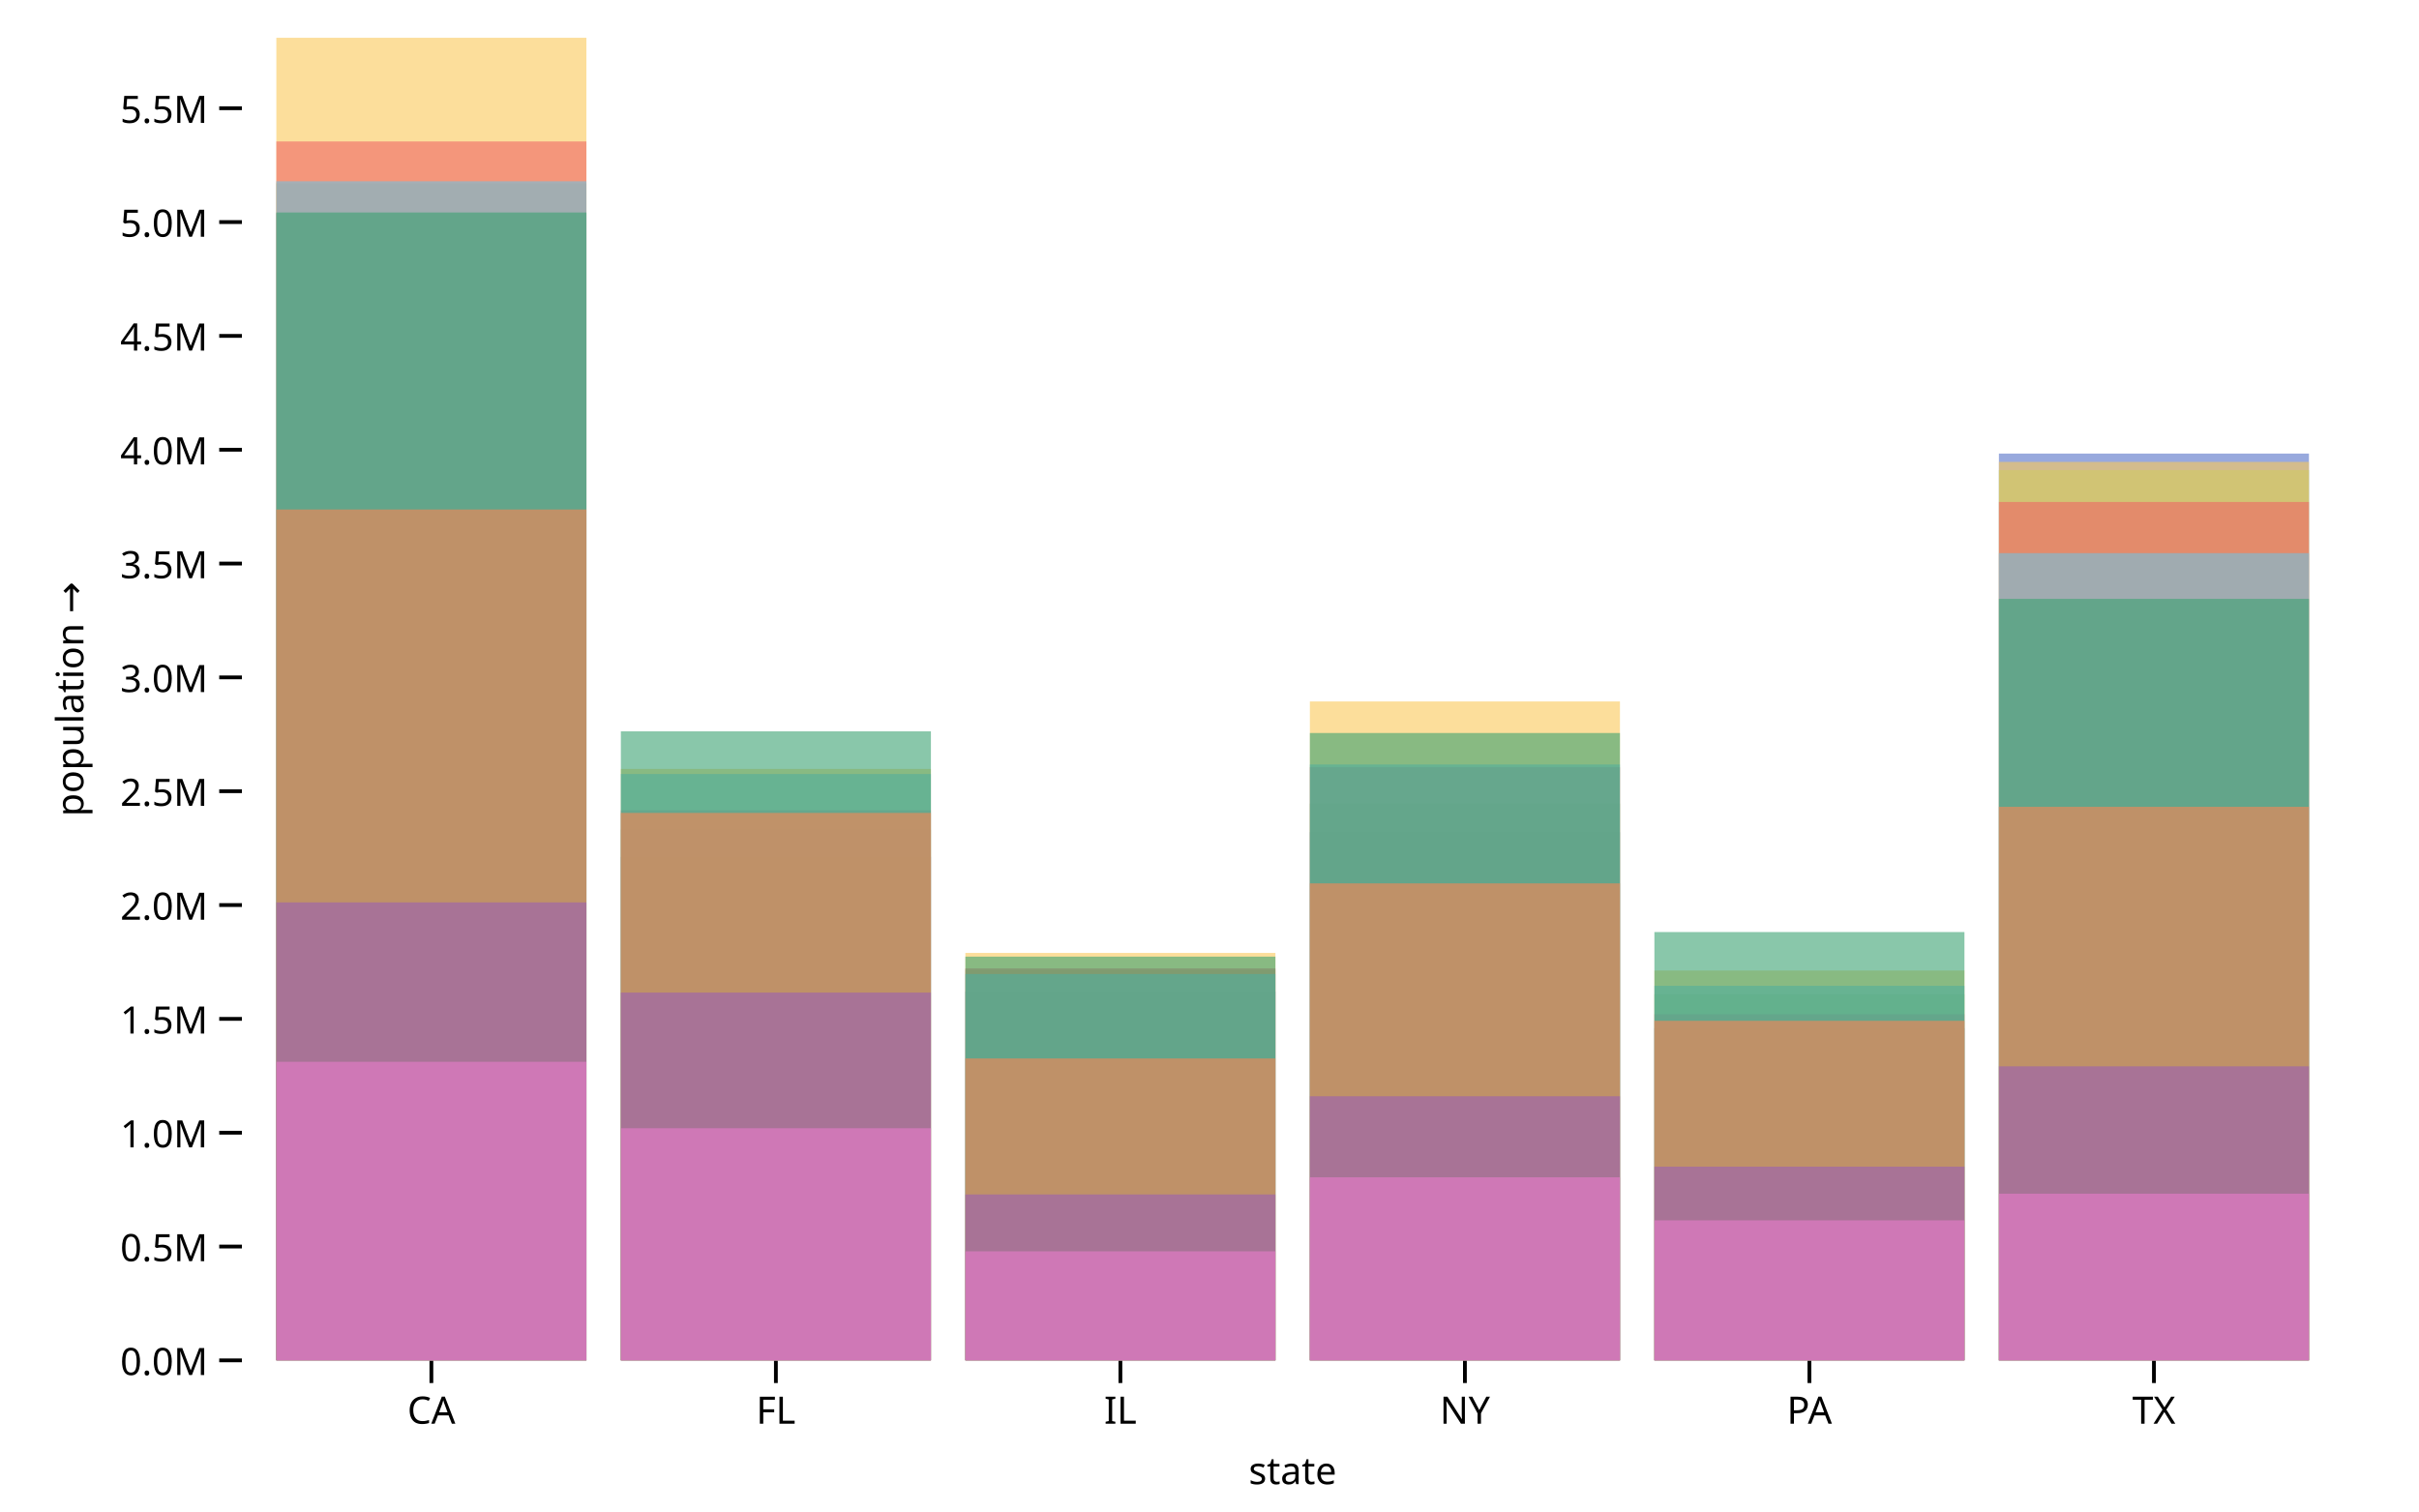
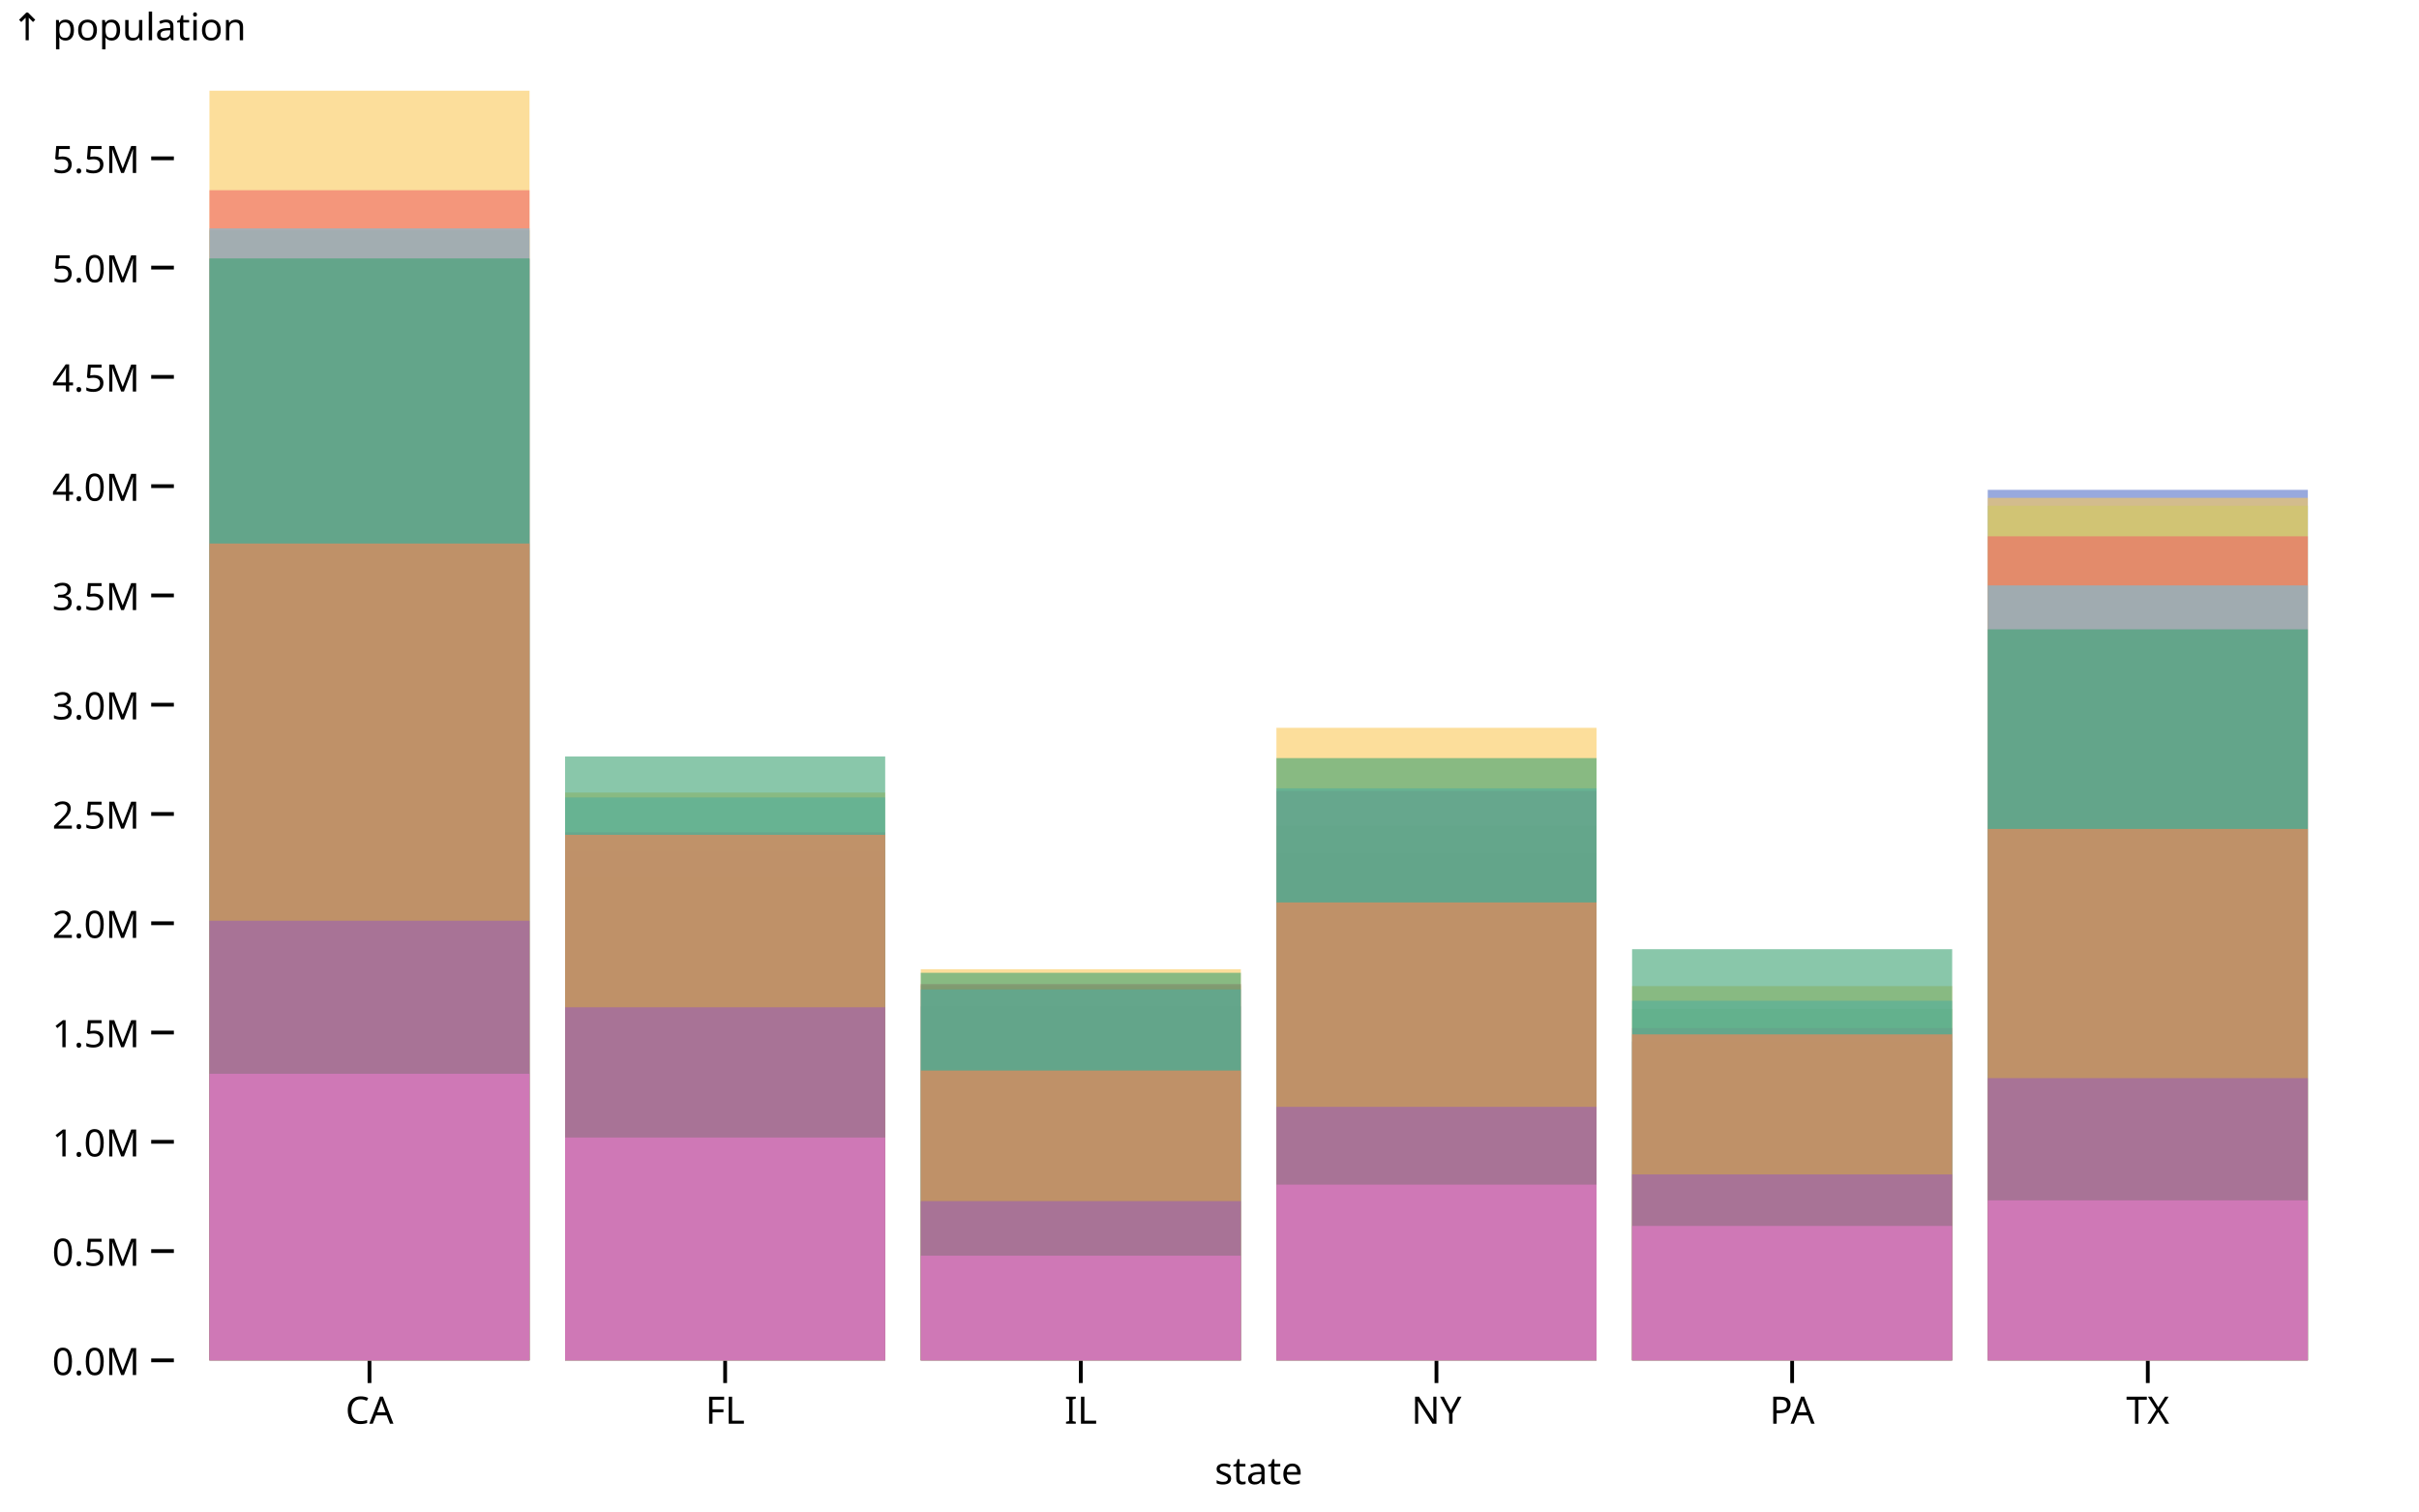
<svg xmlns="http://www.w3.org/2000/svg" width="640" height="400" viewBox="0 0 640 400">
-   <line x1="114.131" y1="360" x2="114.131" y2="366" stroke="currentColor" stroke-width="1" />
-   <line x1="205.279" y1="360" x2="205.279" y2="366" stroke="currentColor" stroke-width="1" />
-   <line x1="296.426" y1="360" x2="296.426" y2="366" stroke="currentColor" stroke-width="1" />
-   <line x1="387.574" y1="360" x2="387.574" y2="366" stroke="currentColor" stroke-width="1" />
-   <line x1="478.721" y1="360" x2="478.721" y2="366" stroke="currentColor" stroke-width="1" />
-   <line x1="569.869" y1="360" x2="569.869" y2="366" stroke="currentColor" stroke-width="1" />
-   <text x="114.131" y="369" font-family="system-ui, sans-serif" font-size="10" text-anchor="middle" dominant-baseline="text-before-edge" fill="currentColor">CA</text>
-   <text x="205.279" y="369" font-family="system-ui, sans-serif" font-size="10" text-anchor="middle" dominant-baseline="text-before-edge" fill="currentColor">FL</text>
-   <text x="296.426" y="369" font-family="system-ui, sans-serif" font-size="10" text-anchor="middle" dominant-baseline="text-before-edge" fill="currentColor">IL</text>
-   <text x="387.574" y="369" font-family="system-ui, sans-serif" font-size="10" text-anchor="middle" dominant-baseline="text-before-edge" fill="currentColor">NY</text>
-   <text x="478.721" y="369" font-family="system-ui, sans-serif" font-size="10" text-anchor="middle" dominant-baseline="text-before-edge" fill="currentColor">PA</text>
-   <text x="569.869" y="369" font-family="system-ui, sans-serif" font-size="10" text-anchor="middle" dominant-baseline="text-before-edge" fill="currentColor">TX</text>
-   <text x="342" y="385" font-family="system-ui, sans-serif" font-size="10" text-anchor="middle" dominant-baseline="text-before-edge" fill="currentColor">state</text>
-   <line x1="64" y1="360" x2="58" y2="360" stroke="currentColor" stroke-width="1" />
-   <line x1="64" y1="329.877" x2="58" y2="329.877" stroke="currentColor" stroke-width="1" />
-   <line x1="64" y1="299.753" x2="58" y2="299.753" stroke="currentColor" stroke-width="1" />
-   <line x1="64" y1="269.63" x2="58" y2="269.63" stroke="currentColor" stroke-width="1" />
-   <line x1="64" y1="239.507" x2="58" y2="239.507" stroke="currentColor" stroke-width="1" />
-   <line x1="64" y1="209.383" x2="58" y2="209.383" stroke="currentColor" stroke-width="1" />
-   <line x1="64" y1="179.26" x2="58" y2="179.26" stroke="currentColor" stroke-width="1" />
-   <line x1="64" y1="149.137" x2="58" y2="149.137" stroke="currentColor" stroke-width="1" />
-   <line x1="64" y1="119.014" x2="58" y2="119.014" stroke="currentColor" stroke-width="1" />
-   <line x1="64" y1="88.89" x2="58" y2="88.89" stroke="currentColor" stroke-width="1" />
-   <line x1="64" y1="58.767" x2="58" y2="58.767" stroke="currentColor" stroke-width="1" />
-   <line x1="64" y1="28.644" x2="58" y2="28.644" stroke="currentColor" stroke-width="1" />
-   <text x="55" y="360" font-family="system-ui, sans-serif" font-size="10" text-anchor="end" dominant-baseline="central" fill="currentColor">0.0M</text>
-   <text x="55" y="329.877" font-family="system-ui, sans-serif" font-size="10" text-anchor="end" dominant-baseline="central" fill="currentColor">0.5M</text>
-   <text x="55" y="299.753" font-family="system-ui, sans-serif" font-size="10" text-anchor="end" dominant-baseline="central" fill="currentColor">1.0M</text>
-   <text x="55" y="269.63" font-family="system-ui, sans-serif" font-size="10" text-anchor="end" dominant-baseline="central" fill="currentColor">1.5M</text>
-   <text x="55" y="239.507" font-family="system-ui, sans-serif" font-size="10" text-anchor="end" dominant-baseline="central" fill="currentColor">2.0M</text>
-   <text x="55" y="209.383" font-family="system-ui, sans-serif" font-size="10" text-anchor="end" dominant-baseline="central" fill="currentColor">2.5M</text>
-   <text x="55" y="179.26" font-family="system-ui, sans-serif" font-size="10" text-anchor="end" dominant-baseline="central" fill="currentColor">3.0M</text>
-   <text x="55" y="149.137" font-family="system-ui, sans-serif" font-size="10" text-anchor="end" dominant-baseline="central" fill="currentColor">3.5M</text>
-   <text x="55" y="119.014" font-family="system-ui, sans-serif" font-size="10" text-anchor="end" dominant-baseline="central" fill="currentColor">4.0M</text>
-   <text x="55" y="88.89" font-family="system-ui, sans-serif" font-size="10" text-anchor="end" dominant-baseline="central" fill="currentColor">4.5M</text>
-   <text x="55" y="58.767" font-family="system-ui, sans-serif" font-size="10" text-anchor="end" dominant-baseline="central" fill="currentColor">5.0M</text>
-   <text x="55" y="28.644" font-family="system-ui, sans-serif" font-size="10" text-anchor="end" dominant-baseline="central" fill="currentColor">5.5M</text>
-   <text x="25" y="185" transform="rotate(-90,25,185)" font-family="system-ui, sans-serif" font-size="10" text-anchor="middle" dominant-baseline="text-after-edge" fill="currentColor">population →</text>
-   <rect x="73.115" y="56.451" width="82.033" height="303.549" fill="#5470c6" fill-opacity="0.6" />
-   <rect x="73.115" y="48.504" width="82.033" height="311.496" fill="#91cc75" fill-opacity="0.6" />
-   <rect x="73.115" y="10" width="82.033" height="350" fill="#fac858" fill-opacity="0.6" />
-   <rect x="73.115" y="37.433" width="82.033" height="322.567" fill="#ee6666" fill-opacity="0.6" />
-   <rect x="73.115" y="47.967" width="82.033" height="312.033" fill="#73c0de" fill-opacity="0.6" />
-   <rect x="73.115" y="56.231" width="82.033" height="303.769" fill="#3ba272" fill-opacity="0.6" />
-   <rect x="73.115" y="134.831" width="82.033" height="225.169" fill="#fc8452" fill-opacity="0.6" />
-   <rect x="73.115" y="238.803" width="82.033" height="121.197" fill="#9a60b4" fill-opacity="0.6" />
-   <rect x="73.115" y="280.994" width="82.033" height="79.006" fill="#ea7ccc" fill-opacity="0.6" />
-   <rect x="528.852" y="120.032" width="82.033" height="239.968" fill="#5470c6" fill-opacity="0.6" />
-   <rect x="528.852" y="124.404" width="82.033" height="235.596" fill="#91cc75" fill-opacity="0.6" />
-   <rect x="528.852" y="122.24" width="82.033" height="237.76" fill="#fac858" fill-opacity="0.6" />
-   <rect x="528.852" y="132.838" width="82.033" height="227.162" fill="#ee6666" fill-opacity="0.6" />
-   <rect x="528.852" y="146.381" width="82.033" height="213.619" fill="#73c0de" fill-opacity="0.6" />
-   <rect x="528.852" y="158.479" width="82.033" height="201.521" fill="#3ba272" fill-opacity="0.6" />
-   <rect x="528.852" y="213.511" width="82.033" height="146.489" fill="#fc8452" fill-opacity="0.6" />
-   <rect x="528.852" y="282.192" width="82.033" height="77.808" fill="#9a60b4" fill-opacity="0.6" />
-   <rect x="528.852" y="315.889" width="82.033" height="44.111" fill="#ea7ccc" fill-opacity="0.6" />
-   <rect x="164.262" y="226.794" width="82.033" height="133.206" fill="#5470c6" fill-opacity="0.6" />
-   <rect x="164.262" y="219.559" width="82.033" height="140.441" fill="#91cc75" fill-opacity="0.6" />
-   <rect x="164.262" y="203.49" width="82.033" height="156.51" fill="#fac858" fill-opacity="0.6" />
-   <rect x="164.262" y="214.434" width="82.033" height="145.566" fill="#ee6666" fill-opacity="0.6" />
-   <rect x="164.262" y="204.83" width="82.033" height="155.17" fill="#73c0de" fill-opacity="0.6" />
-   <rect x="164.262" y="193.54" width="82.033" height="166.46" fill="#3ba272" fill-opacity="0.6" />
-   <rect x="164.262" y="215.127" width="82.033" height="144.873" fill="#fc8452" fill-opacity="0.6" />
-   <rect x="164.262" y="262.669" width="82.033" height="97.331" fill="#9a60b4" fill-opacity="0.6" />
-   <rect x="164.262" y="298.575" width="82.033" height="61.425" fill="#ea7ccc" fill-opacity="0.6" />
-   <rect x="346.557" y="220.231" width="82.033" height="139.769" fill="#5470c6" fill-opacity="0.6" />
-   <rect x="346.557" y="212.661" width="82.033" height="147.339" fill="#91cc75" fill-opacity="0.6" />
-   <rect x="346.557" y="185.63" width="82.033" height="174.37" fill="#fac858" fill-opacity="0.6" />
-   <rect x="346.557" y="203.036" width="82.033" height="156.964" fill="#ee6666" fill-opacity="0.6" />
-   <rect x="346.557" y="202.315" width="82.033" height="157.685" fill="#73c0de" fill-opacity="0.6" />
-   <rect x="346.557" y="193.983" width="82.033" height="166.017" fill="#3ba272" fill-opacity="0.6" />
-   <rect x="346.557" y="233.771" width="82.033" height="126.229" fill="#fc8452" fill-opacity="0.6" />
-   <rect x="346.557" y="290.111" width="82.033" height="69.889" fill="#9a60b4" fill-opacity="0.6" />
-   <rect x="346.557" y="311.556" width="82.033" height="48.444" fill="#ea7ccc" fill-opacity="0.6" />
-   <rect x="255.41" y="262.42" width="82.033" height="97.58" fill="#5470c6" fill-opacity="0.6" />
-   <rect x="255.41" y="256.618" width="82.033" height="103.382" fill="#91cc75" fill-opacity="0.6" />
-   <rect x="255.41" y="252.174" width="82.033" height="107.826" fill="#fac858" fill-opacity="0.6" />
-   <rect x="255.41" y="256.258" width="82.033" height="103.742" fill="#ee6666" fill-opacity="0.6" />
-   <rect x="255.41" y="257.757" width="82.033" height="102.243" fill="#73c0de" fill-opacity="0.6" />
-   <rect x="255.41" y="253.161" width="82.033" height="106.839" fill="#3ba272" fill-opacity="0.6" />
-   <rect x="255.41" y="280.106" width="82.033" height="79.894" fill="#fc8452" fill-opacity="0.6" />
-   <rect x="255.41" y="316.091" width="82.033" height="43.909" fill="#9a60b4" fill-opacity="0.6" />
-   <rect x="255.41" y="331.145" width="82.033" height="28.855" fill="#ea7ccc" fill-opacity="0.6" />
-   <rect x="437.705" y="272.104" width="82.033" height="87.896" fill="#5470c6" fill-opacity="0.6" />
-   <rect x="437.705" y="263.122" width="82.033" height="96.878" fill="#91cc75" fill-opacity="0.6" />
-   <rect x="437.705" y="256.831" width="82.033" height="103.169" fill="#fac858" fill-opacity="0.6" />
-   <rect x="437.705" y="268.401" width="82.033" height="91.599" fill="#ee6666" fill-opacity="0.6" />
-   <rect x="437.705" y="260.877" width="82.033" height="99.123" fill="#73c0de" fill-opacity="0.6" />
-   <rect x="437.705" y="246.653" width="82.033" height="113.347" fill="#3ba272" fill-opacity="0.6" />
-   <rect x="437.705" y="270.14" width="82.033" height="89.86" fill="#fc8452" fill-opacity="0.6" />
-   <rect x="437.705" y="308.736" width="82.033" height="51.264" fill="#9a60b4" fill-opacity="0.6" />
-   <rect x="437.705" y="322.944" width="82.033" height="37.056" fill="#ea7ccc" fill-opacity="0.6" />
+   <line x1="97.754" y1="360" x2="97.754" y2="366" stroke="currentColor" stroke-width="1" />
+   <line x1="191.852" y1="360" x2="191.852" y2="366" stroke="currentColor" stroke-width="1" />
+   <line x1="285.951" y1="360" x2="285.951" y2="366" stroke="currentColor" stroke-width="1" />
+   <line x1="380.049" y1="360" x2="380.049" y2="366" stroke="currentColor" stroke-width="1" />
+   <line x1="474.148" y1="360" x2="474.148" y2="366" stroke="currentColor" stroke-width="1" />
+   <line x1="568.246" y1="360" x2="568.246" y2="366" stroke="currentColor" stroke-width="1" />
+   <text x="97.754" y="369" font-family="system-ui, sans-serif" font-size="10" text-anchor="middle" dominant-baseline="text-before-edge" fill="currentColor">CA</text>
+   <text x="191.852" y="369" font-family="system-ui, sans-serif" font-size="10" text-anchor="middle" dominant-baseline="text-before-edge" fill="currentColor">FL</text>
+   <text x="285.951" y="369" font-family="system-ui, sans-serif" font-size="10" text-anchor="middle" dominant-baseline="text-before-edge" fill="currentColor">IL</text>
+   <text x="380.049" y="369" font-family="system-ui, sans-serif" font-size="10" text-anchor="middle" dominant-baseline="text-before-edge" fill="currentColor">NY</text>
+   <text x="474.148" y="369" font-family="system-ui, sans-serif" font-size="10" text-anchor="middle" dominant-baseline="text-before-edge" fill="currentColor">PA</text>
+   <text x="568.246" y="369" font-family="system-ui, sans-serif" font-size="10" text-anchor="middle" dominant-baseline="text-before-edge" fill="currentColor">TX</text>
+   <text x="333" y="385" font-family="system-ui, sans-serif" font-size="10" text-anchor="middle" dominant-baseline="text-before-edge" fill="currentColor">state</text>
+   <line x1="46" y1="360" x2="40" y2="360" stroke="currentColor" stroke-width="1" />
+   <line x1="46" y1="331.082" x2="40" y2="331.082" stroke="currentColor" stroke-width="1" />
+   <line x1="46" y1="302.163" x2="40" y2="302.163" stroke="currentColor" stroke-width="1" />
+   <line x1="46" y1="273.245" x2="40" y2="273.245" stroke="currentColor" stroke-width="1" />
+   <line x1="46" y1="244.326" x2="40" y2="244.326" stroke="currentColor" stroke-width="1" />
+   <line x1="46" y1="215.408" x2="40" y2="215.408" stroke="currentColor" stroke-width="1" />
+   <line x1="46" y1="186.49" x2="40" y2="186.49" stroke="currentColor" stroke-width="1" />
+   <line x1="46" y1="157.571" x2="40" y2="157.571" stroke="currentColor" stroke-width="1" />
+   <line x1="46" y1="128.653" x2="40" y2="128.653" stroke="currentColor" stroke-width="1" />
+   <line x1="46" y1="99.735" x2="40" y2="99.735" stroke="currentColor" stroke-width="1" />
+   <line x1="46" y1="70.816" x2="40" y2="70.816" stroke="currentColor" stroke-width="1" />
+   <line x1="46" y1="41.898" x2="40" y2="41.898" stroke="currentColor" stroke-width="1" />
+   <text x="37" y="360" font-family="system-ui, sans-serif" font-size="10" text-anchor="end" dominant-baseline="central" fill="currentColor">0.0M</text>
+   <text x="37" y="331.082" font-family="system-ui, sans-serif" font-size="10" text-anchor="end" dominant-baseline="central" fill="currentColor">0.5M</text>
+   <text x="37" y="302.163" font-family="system-ui, sans-serif" font-size="10" text-anchor="end" dominant-baseline="central" fill="currentColor">1.0M</text>
+   <text x="37" y="273.245" font-family="system-ui, sans-serif" font-size="10" text-anchor="end" dominant-baseline="central" fill="currentColor">1.5M</text>
+   <text x="37" y="244.326" font-family="system-ui, sans-serif" font-size="10" text-anchor="end" dominant-baseline="central" fill="currentColor">2.0M</text>
+   <text x="37" y="215.408" font-family="system-ui, sans-serif" font-size="10" text-anchor="end" dominant-baseline="central" fill="currentColor">2.5M</text>
+   <text x="37" y="186.49" font-family="system-ui, sans-serif" font-size="10" text-anchor="end" dominant-baseline="central" fill="currentColor">3.0M</text>
+   <text x="37" y="157.571" font-family="system-ui, sans-serif" font-size="10" text-anchor="end" dominant-baseline="central" fill="currentColor">3.5M</text>
+   <text x="37" y="128.653" font-family="system-ui, sans-serif" font-size="10" text-anchor="end" dominant-baseline="central" fill="currentColor">4.0M</text>
+   <text x="37" y="99.735" font-family="system-ui, sans-serif" font-size="10" text-anchor="end" dominant-baseline="central" fill="currentColor">4.5M</text>
+   <text x="37" y="70.816" font-family="system-ui, sans-serif" font-size="10" text-anchor="end" dominant-baseline="central" fill="currentColor">5.0M</text>
+   <text x="37" y="41.898" font-family="system-ui, sans-serif" font-size="10" text-anchor="end" dominant-baseline="central" fill="currentColor">5.5M</text>
+   <text x="3" y="13" font-family="system-ui, sans-serif" font-size="10" text-anchor="start" dominant-baseline="text-after-edge" fill="currentColor">↑ population</text>
+   <rect x="55.41" y="68.593" width="84.689" height="291.407" fill="#5470c6" fill-opacity="0.6" />
+   <rect x="55.41" y="60.964" width="84.689" height="299.036" fill="#91cc75" fill-opacity="0.6" />
+   <rect x="55.41" y="24" width="84.689" height="336" fill="#fac858" fill-opacity="0.6" />
+   <rect x="55.41" y="50.336" width="84.689" height="309.664" fill="#ee6666" fill-opacity="0.6" />
+   <rect x="55.41" y="60.449" width="84.689" height="299.551" fill="#73c0de" fill-opacity="0.6" />
+   <rect x="55.41" y="68.382" width="84.689" height="291.618" fill="#3ba272" fill-opacity="0.6" />
+   <rect x="55.41" y="143.837" width="84.689" height="216.163" fill="#fc8452" fill-opacity="0.6" />
+   <rect x="55.41" y="243.651" width="84.689" height="116.349" fill="#9a60b4" fill-opacity="0.6" />
+   <rect x="55.41" y="284.154" width="84.689" height="75.846" fill="#ea7ccc" fill-opacity="0.6" />
+   <rect x="525.902" y="129.631" width="84.689" height="230.369" fill="#5470c6" fill-opacity="0.6" />
+   <rect x="525.902" y="133.828" width="84.689" height="226.172" fill="#91cc75" fill-opacity="0.6" />
+   <rect x="525.902" y="131.75" width="84.689" height="228.25" fill="#fac858" fill-opacity="0.6" />
+   <rect x="525.902" y="141.925" width="84.689" height="218.075" fill="#ee6666" fill-opacity="0.6" />
+   <rect x="525.902" y="154.926" width="84.689" height="205.074" fill="#73c0de" fill-opacity="0.6" />
+   <rect x="525.902" y="166.54" width="84.689" height="193.46" fill="#3ba272" fill-opacity="0.6" />
+   <rect x="525.902" y="219.37" width="84.689" height="140.63" fill="#fc8452" fill-opacity="0.6" />
+   <rect x="525.902" y="285.305" width="84.689" height="74.695" fill="#9a60b4" fill-opacity="0.6" />
+   <rect x="525.902" y="317.653" width="84.689" height="42.347" fill="#ea7ccc" fill-opacity="0.6" />
+   <rect x="149.508" y="232.122" width="84.689" height="127.878" fill="#5470c6" fill-opacity="0.6" />
+   <rect x="149.508" y="225.177" width="84.689" height="134.823" fill="#91cc75" fill-opacity="0.6" />
+   <rect x="149.508" y="209.75" width="84.689" height="150.25" fill="#fac858" fill-opacity="0.6" />
+   <rect x="149.508" y="220.256" width="84.689" height="139.744" fill="#ee6666" fill-opacity="0.6" />
+   <rect x="149.508" y="211.037" width="84.689" height="148.963" fill="#73c0de" fill-opacity="0.6" />
+   <rect x="149.508" y="200.198" width="84.689" height="159.802" fill="#3ba272" fill-opacity="0.6" />
+   <rect x="149.508" y="220.922" width="84.689" height="139.078" fill="#fc8452" fill-opacity="0.6" />
+   <rect x="149.508" y="266.562" width="84.689" height="93.438" fill="#9a60b4" fill-opacity="0.6" />
+   <rect x="149.508" y="301.032" width="84.689" height="58.968" fill="#ea7ccc" fill-opacity="0.6" />
+   <rect x="337.705" y="225.822" width="84.689" height="134.178" fill="#5470c6" fill-opacity="0.6" />
+   <rect x="337.705" y="218.555" width="84.689" height="141.445" fill="#91cc75" fill-opacity="0.6" />
+   <rect x="337.705" y="192.605" width="84.689" height="167.395" fill="#fac858" fill-opacity="0.6" />
+   <rect x="337.705" y="209.315" width="84.689" height="150.685" fill="#ee6666" fill-opacity="0.6" />
+   <rect x="337.705" y="208.622" width="84.689" height="151.378" fill="#73c0de" fill-opacity="0.6" />
+   <rect x="337.705" y="200.624" width="84.689" height="159.376" fill="#3ba272" fill-opacity="0.6" />
+   <rect x="337.705" y="238.82" width="84.689" height="121.18" fill="#fc8452" fill-opacity="0.6" />
+   <rect x="337.705" y="292.906" width="84.689" height="67.094" fill="#9a60b4" fill-opacity="0.6" />
+   <rect x="337.705" y="313.494" width="84.689" height="46.506" fill="#ea7ccc" fill-opacity="0.6" />
+   <rect x="243.607" y="266.323" width="84.689" height="93.677" fill="#5470c6" fill-opacity="0.6" />
+   <rect x="243.607" y="260.753" width="84.689" height="99.247" fill="#91cc75" fill-opacity="0.6" />
+   <rect x="243.607" y="256.487" width="84.689" height="103.513" fill="#fac858" fill-opacity="0.6" />
+   <rect x="243.607" y="260.408" width="84.689" height="99.592" fill="#ee6666" fill-opacity="0.6" />
+   <rect x="243.607" y="261.847" width="84.689" height="98.153" fill="#73c0de" fill-opacity="0.6" />
+   <rect x="243.607" y="257.434" width="84.689" height="102.566" fill="#3ba272" fill-opacity="0.6" />
+   <rect x="243.607" y="283.301" width="84.689" height="76.699" fill="#fc8452" fill-opacity="0.6" />
+   <rect x="243.607" y="317.847" width="84.689" height="42.153" fill="#9a60b4" fill-opacity="0.6" />
+   <rect x="243.607" y="332.299" width="84.689" height="27.701" fill="#ea7ccc" fill-opacity="0.6" />
+   <rect x="431.803" y="275.62" width="84.689" height="84.38" fill="#5470c6" fill-opacity="0.6" />
+   <rect x="431.803" y="266.997" width="84.689" height="93.003" fill="#91cc75" fill-opacity="0.6" />
+   <rect x="431.803" y="260.958" width="84.689" height="99.042" fill="#fac858" fill-opacity="0.6" />
+   <rect x="431.803" y="272.064" width="84.689" height="87.936" fill="#ee6666" fill-opacity="0.6" />
+   <rect x="431.803" y="264.842" width="84.689" height="95.158" fill="#73c0de" fill-opacity="0.6" />
+   <rect x="431.803" y="251.187" width="84.689" height="108.813" fill="#3ba272" fill-opacity="0.6" />
+   <rect x="431.803" y="273.734" width="84.689" height="86.266" fill="#fc8452" fill-opacity="0.6" />
+   <rect x="431.803" y="310.787" width="84.689" height="49.213" fill="#9a60b4" fill-opacity="0.6" />
+   <rect x="431.803" y="324.426" width="84.689" height="35.574" fill="#ea7ccc" fill-opacity="0.6" />
</svg>
